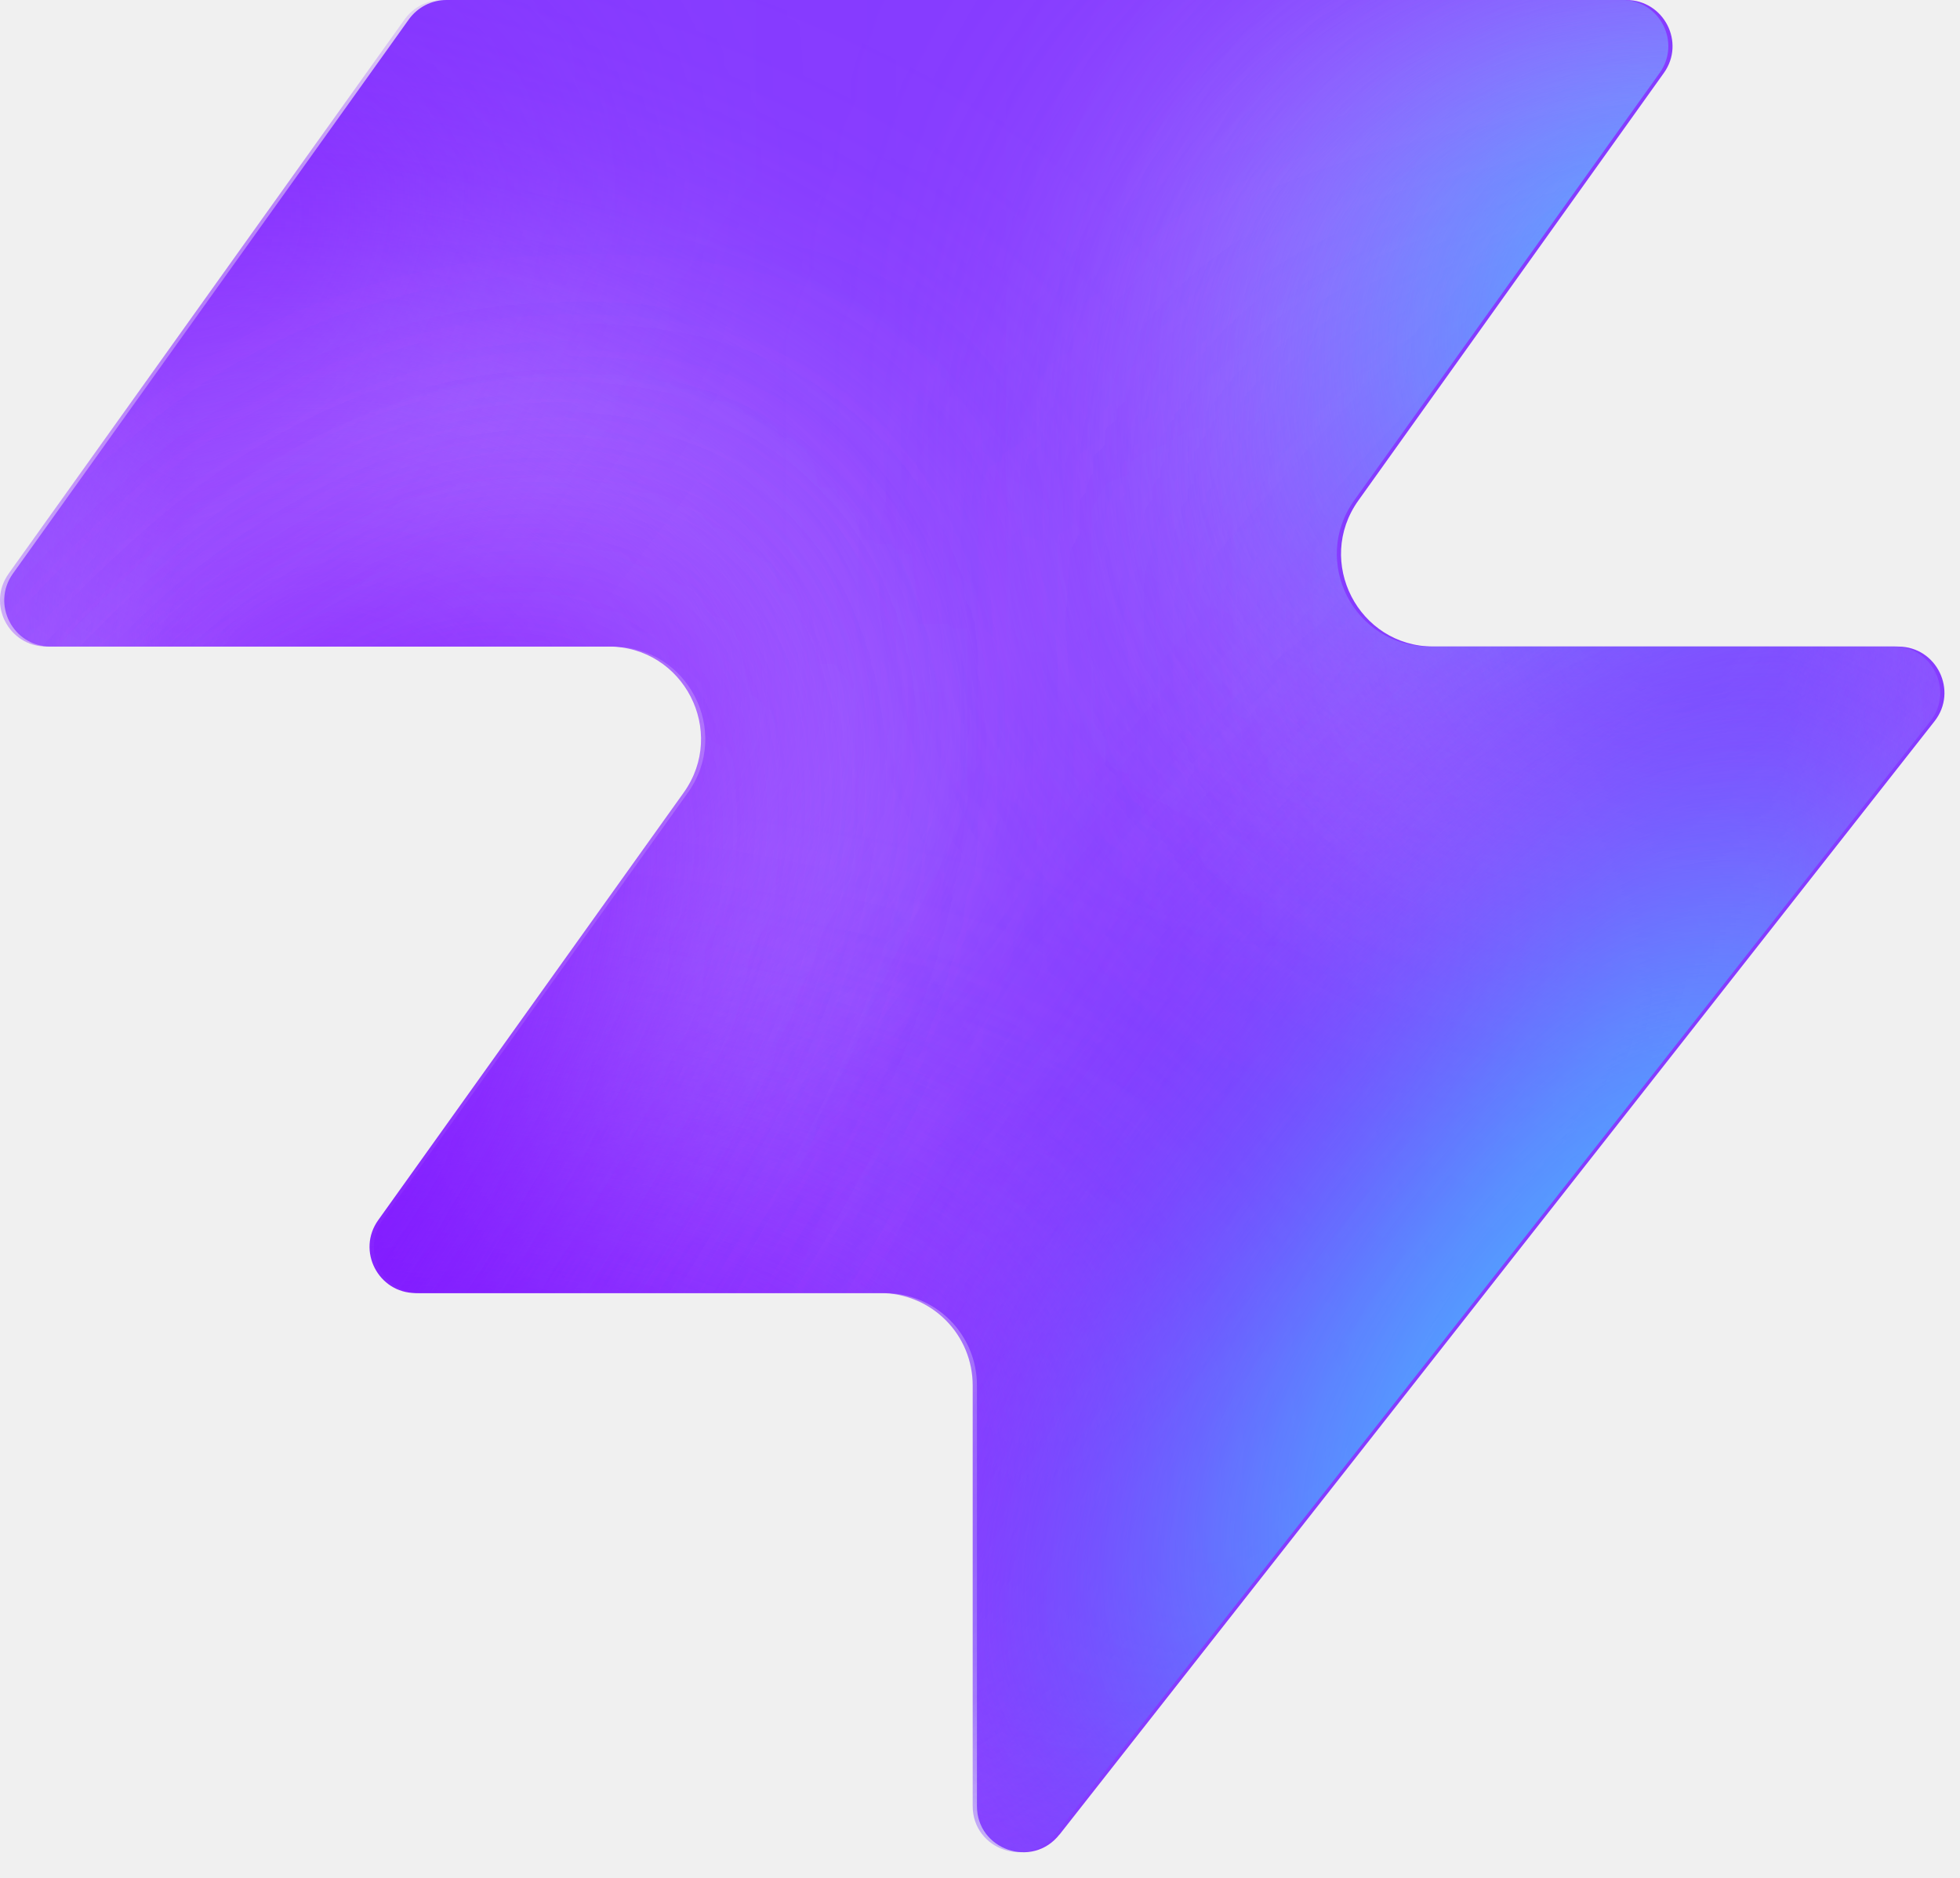
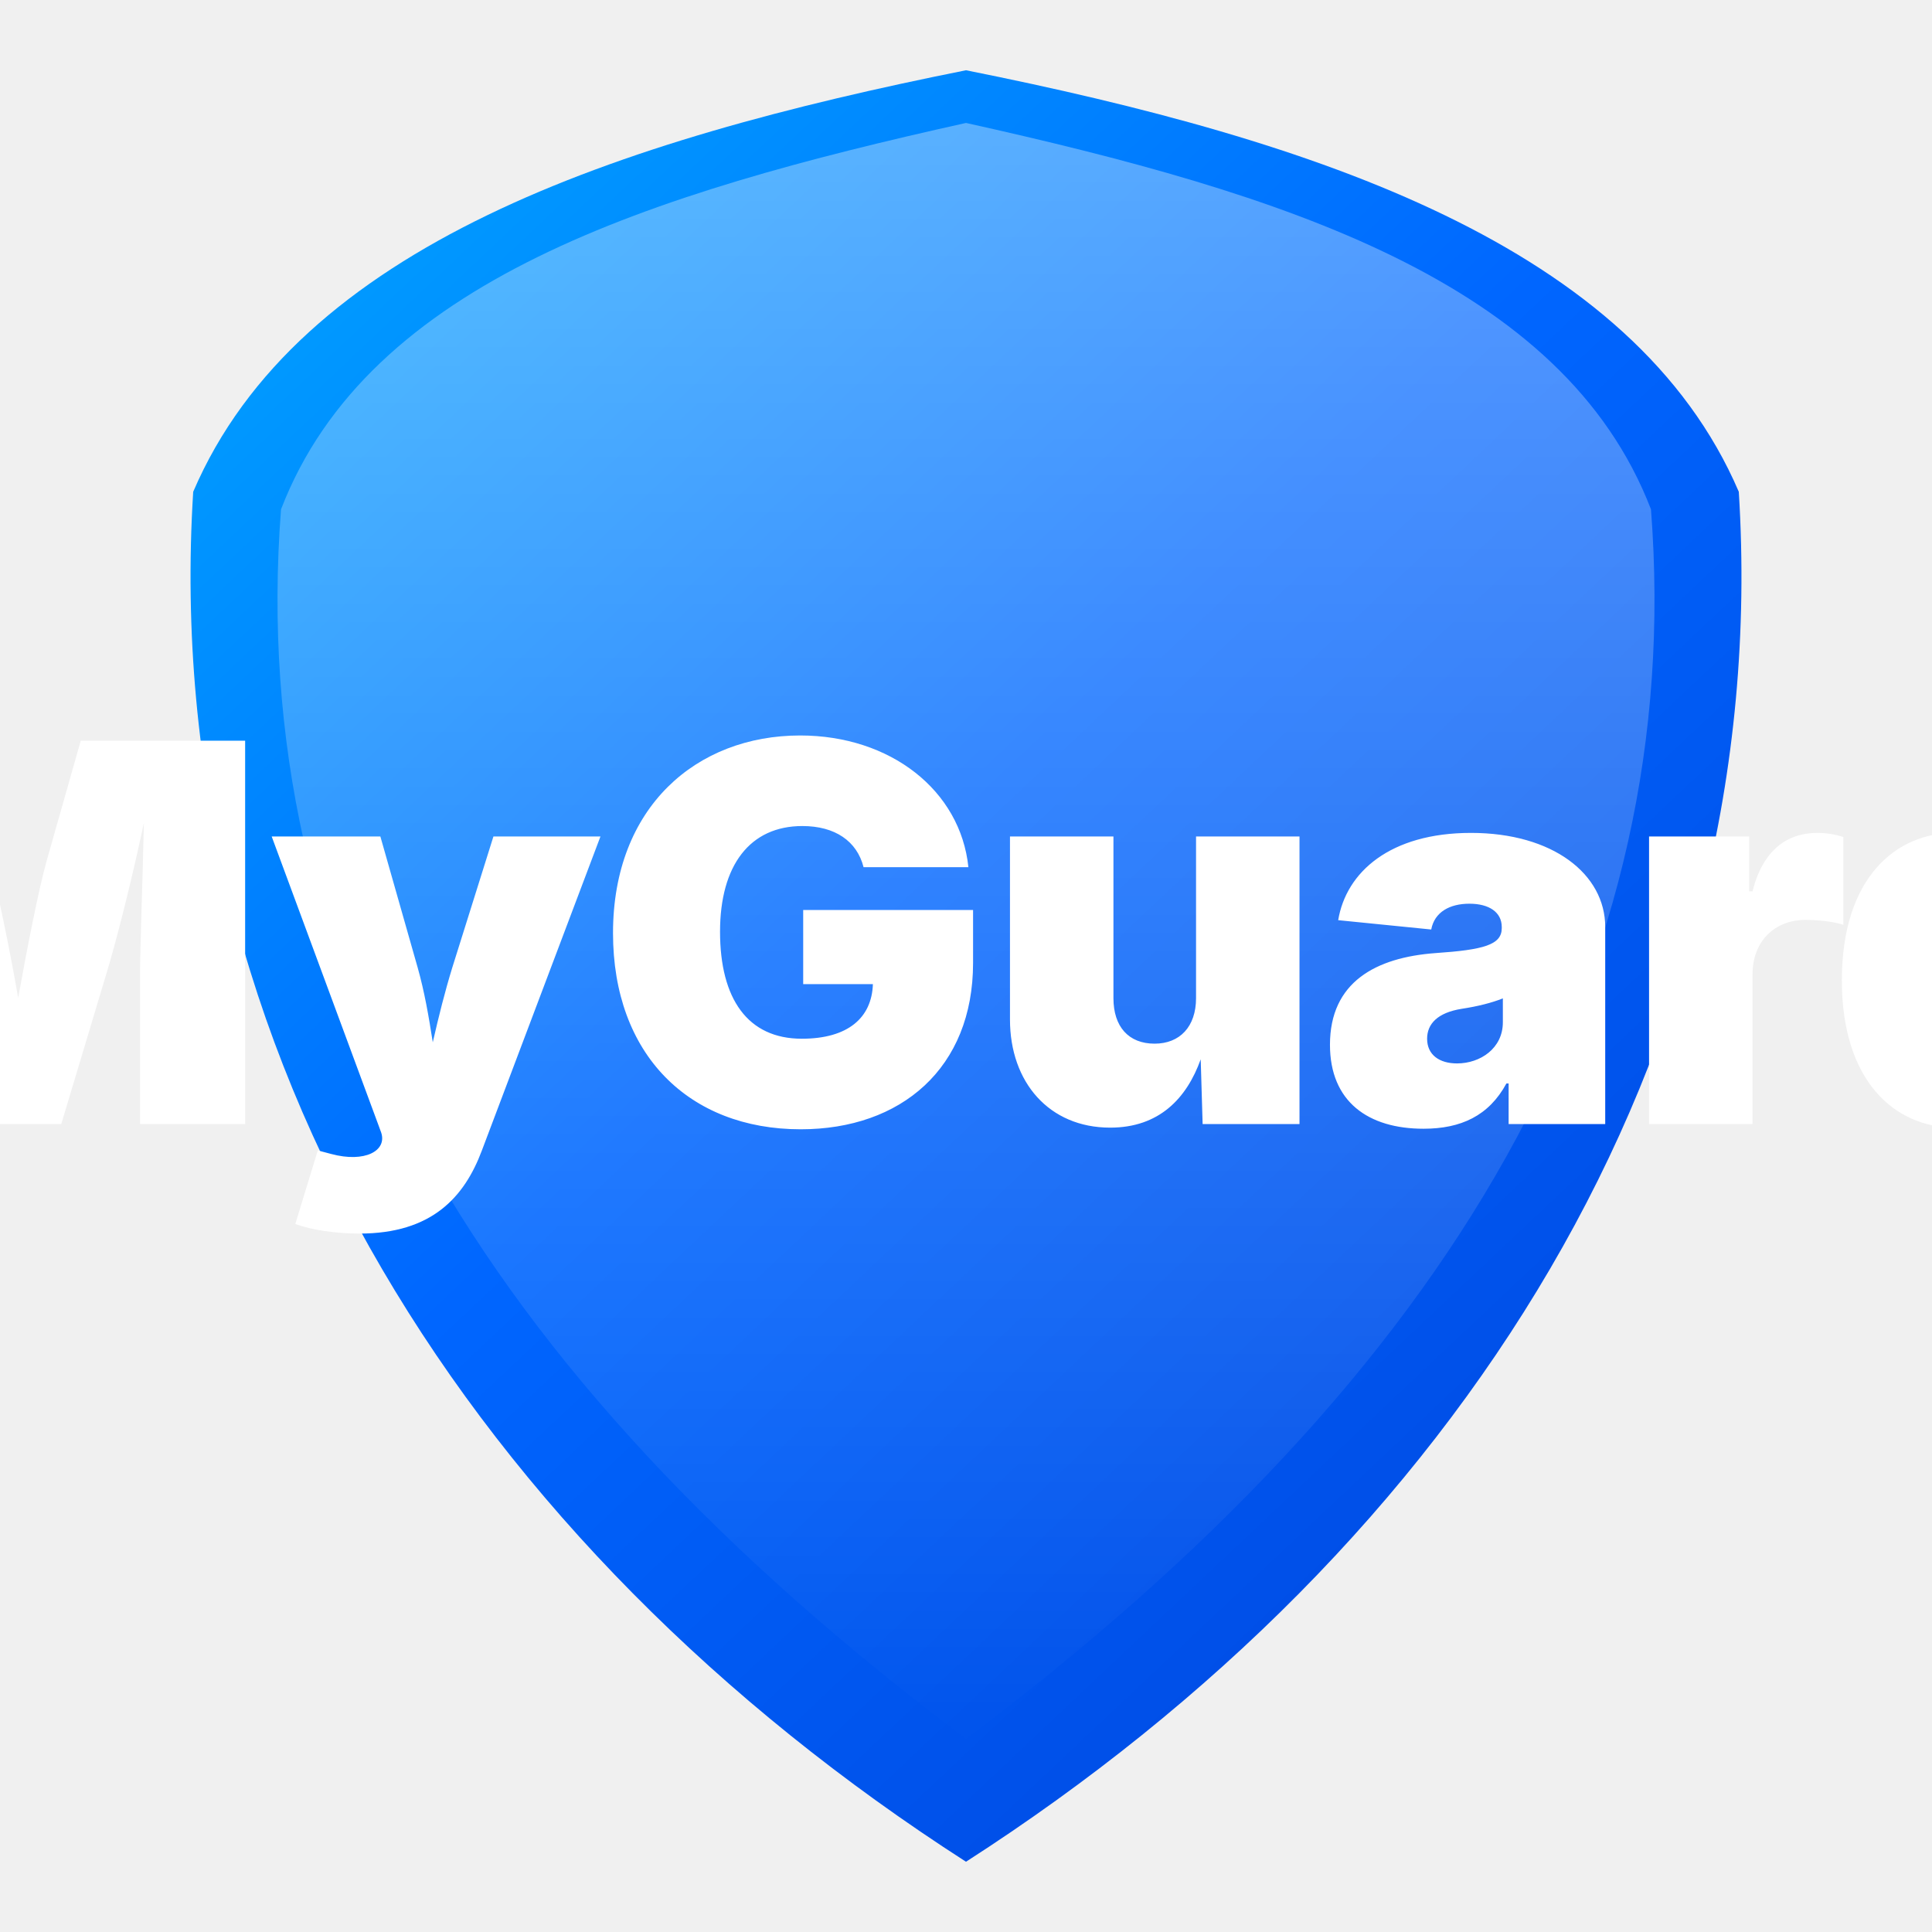
- <svg xmlns="http://www.w3.org/2000/svg" width="48" height="46" fill="none" viewBox="0 0 48 46">
-   <path fill="#863bff" d="M25.946 44.938c-.664.845-2.021.375-2.021-.698V33.937a2.26 2.26 0 0 0-2.262-2.262H10.287c-.92 0-1.456-1.04-.92-1.788l7.48-10.471c1.07-1.497 0-3.578-1.842-3.578H1.237c-.92 0-1.456-1.04-.92-1.788L10.013.474c.214-.297.556-.474.92-.474h28.894c.92 0 1.456 1.04.92 1.788l-7.48 10.471c-1.07 1.498 0 3.579 1.842 3.579h11.377c.943 0 1.473 1.088.89 1.83L25.947 44.94z" style="fill:#863bff;fill:color(display-p3 .525 .23 1);fill-opacity:1" />
-   <mask id="a" width="48" height="46" x="0" y="0" maskUnits="userSpaceOnUse" style="mask-type:alpha">
-     <path fill="#000" d="M25.842 44.938c-.664.844-2.021.375-2.021-.698V33.937a2.26 2.26 0 0 0-2.262-2.262H10.183c-.92 0-1.456-1.04-.92-1.788l7.48-10.471c1.07-1.498 0-3.579-1.842-3.579H1.133c-.92 0-1.456-1.04-.92-1.787L9.91.473c.214-.297.556-.474.92-.474h28.894c.92 0 1.456 1.04.92 1.788l-7.48 10.471c-1.07 1.498 0 3.578 1.842 3.578h11.377c.943 0 1.473 1.088.89 1.832L25.843 44.94z" style="fill:#000;fill-opacity:1" />
-   </mask>
-   <g mask="url(#a)">
-     <g filter="url(#b)">
-       <ellipse cx="5.508" cy="14.704" fill="#ede6ff" rx="5.508" ry="14.704" style="fill:#ede6ff;fill:color(display-p3 .927 .903 1);fill-opacity:1" transform="matrix(.00324 1 1 -.00324 -4.47 31.516)" />
-     </g>
-     <g filter="url(#c)">
-       <ellipse cx="10.399" cy="29.851" fill="#ede6ff" rx="10.399" ry="29.851" style="fill:#ede6ff;fill:color(display-p3 .927 .903 1);fill-opacity:1" transform="matrix(.00324 1 1 -.00324 -39.328 7.883)" />
-     </g>
-     <g filter="url(#d)">
-       <ellipse cx="5.508" cy="30.487" fill="#7e14ff" rx="5.508" ry="30.487" style="fill:#7e14ff;fill:color(display-p3 .492 .077 1);fill-opacity:1" transform="rotate(89.814 -25.913 -14.639)scale(1 -1)" />
-     </g>
-     <g filter="url(#e)">
-       <ellipse cx="5.508" cy="30.599" fill="#7e14ff" rx="5.508" ry="30.599" style="fill:#7e14ff;fill:color(display-p3 .492 .077 1);fill-opacity:1" transform="rotate(89.814 -32.644 -3.334)scale(1 -1)" />
-     </g>
-     <g filter="url(#f)">
-       <ellipse cx="5.508" cy="30.599" fill="#7e14ff" rx="5.508" ry="30.599" style="fill:#7e14ff;fill:color(display-p3 .492 .077 1);fill-opacity:1" transform="matrix(.00324 1 1 -.00324 -34.34 30.47)" />
-     </g>
-     <g filter="url(#g)">
-       <ellipse cx="14.072" cy="22.078" fill="#ede6ff" rx="14.072" ry="22.078" style="fill:#ede6ff;fill:color(display-p3 .927 .903 1);fill-opacity:1" transform="rotate(93.35 24.506 48.493)scale(-1 1)" />
-     </g>
-     <g filter="url(#h)">
-       <ellipse cx="3.47" cy="21.501" fill="#7e14ff" rx="3.47" ry="21.501" style="fill:#7e14ff;fill:color(display-p3 .492 .077 1);fill-opacity:1" transform="rotate(89.009 28.708 47.59)scale(-1 1)" />
-     </g>
-     <g filter="url(#i)">
-       <ellipse cx="3.47" cy="21.501" fill="#7e14ff" rx="3.47" ry="21.501" style="fill:#7e14ff;fill:color(display-p3 .492 .077 1);fill-opacity:1" transform="rotate(89.009 28.708 47.59)scale(-1 1)" />
-     </g>
-     <g filter="url(#j)">
-       <ellipse cx=".387" cy="8.972" fill="#7e14ff" rx="4.407" ry="29.108" style="fill:#7e14ff;fill:color(display-p3 .492 .077 1);fill-opacity:1" transform="rotate(39.51 .387 8.972)" />
-     </g>
-     <g filter="url(#k)">
-       <ellipse cx="47.523" cy="-6.092" fill="#7e14ff" rx="4.407" ry="29.108" style="fill:#7e14ff;fill:color(display-p3 .492 .077 1);fill-opacity:1" transform="rotate(37.892 47.523 -6.092)" />
-     </g>
-     <g filter="url(#l)">
-       <ellipse cx="41.412" cy="6.333" fill="#47bfff" rx="5.971" ry="9.665" style="fill:#47bfff;fill:color(display-p3 .28 .748 1);fill-opacity:1" transform="rotate(37.892 41.412 6.333)" />
-     </g>
-     <g filter="url(#m)">
-       <ellipse cx="-1.879" cy="38.332" fill="#7e14ff" rx="4.407" ry="29.108" style="fill:#7e14ff;fill:color(display-p3 .492 .077 1);fill-opacity:1" transform="rotate(37.892 -1.88 38.332)" />
-     </g>
-     <g filter="url(#n)">
-       <ellipse cx="-1.879" cy="38.332" fill="#7e14ff" rx="4.407" ry="29.108" style="fill:#7e14ff;fill:color(display-p3 .492 .077 1);fill-opacity:1" transform="rotate(37.892 -1.88 38.332)" />
-     </g>
-     <g filter="url(#o)">
-       <ellipse cx="35.651" cy="29.907" fill="#7e14ff" rx="4.407" ry="29.108" style="fill:#7e14ff;fill:color(display-p3 .492 .077 1);fill-opacity:1" transform="rotate(37.892 35.651 29.907)" />
-     </g>
-     <g filter="url(#p)">
-       <ellipse cx="38.418" cy="32.4" fill="#47bfff" rx="5.971" ry="15.297" style="fill:#47bfff;fill:color(display-p3 .28 .748 1);fill-opacity:1" transform="rotate(37.892 38.418 32.4)" />
-     </g>
+ <svg xmlns="http://www.w3.org/2000/svg" width="512" height="512" viewBox="0 0 100 110" fill="none">
+   <defs>
+     <linearGradient id="myguard-shield-gradient" x1="10%" y1="0%" x2="90%" y2="100%">
+       <stop offset="0%" stop-color="#00A3FF" />
+       <stop offset="45%" stop-color="#0066FF" />
+       <stop offset="100%" stop-color="#0044DD" />
+     </linearGradient>
+     <linearGradient id="myguard-inner-highlight" x1="0%" y1="0%" x2="0%" y2="100%">
+       <stop offset="0%" stop-color="#FFFFFF" stop-opacity="0.35" />
+       <stop offset="100%" stop-color="#FFFFFF" stop-opacity="0.0" />
+     </linearGradient>
+   </defs>
+   <path d="M 50 4 C 70 8, 88 14, 94 28 C 96 60, 78 88, 50 106 C 22 88, 4 60, 6 28 C 12 14, 30 8, 50 4 Z" fill="url(#myguard-shield-gradient)" />
+   <path d="M 50 7 C 68 11, 84 16, 89 29 C 91 55, 78 78, 50 99 C 22 78, 9 55, 11 29 C 16 16, 32 11, 50 7 Z" fill="url(#myguard-inner-highlight)" />
+   <g fill="#FFFFFF" style="font-family: system-ui, -apple-system, sans-serif;">
+     <text x="50" y="64" font-size="30" font-weight="900" text-anchor="middle" letter-spacing="-0.5px">
+       MyGuard
+     </text>
  </g>
-   <defs>
-     <filter id="b" width="60.045" height="41.654" x="-19.77" y="16.149" color-interpolation-filters="sRGB" filterUnits="userSpaceOnUse">
-       <feFlood flood-opacity="0" result="BackgroundImageFix" />
-       <feBlend in="SourceGraphic" in2="BackgroundImageFix" result="shape" />
-       <feGaussianBlur result="effect1_foregroundBlur_2002_17158" stdDeviation="7.659" />
-     </filter>
-     <filter id="c" width="90.34" height="51.437" x="-54.613" y="-7.533" color-interpolation-filters="sRGB" filterUnits="userSpaceOnUse">
-       <feFlood flood-opacity="0" result="BackgroundImageFix" />
-       <feBlend in="SourceGraphic" in2="BackgroundImageFix" result="shape" />
-       <feGaussianBlur result="effect1_foregroundBlur_2002_17158" stdDeviation="7.659" />
-     </filter>
-     <filter id="d" width="79.355" height="29.4" x="-49.64" y="2.03" color-interpolation-filters="sRGB" filterUnits="userSpaceOnUse">
-       <feFlood flood-opacity="0" result="BackgroundImageFix" />
-       <feBlend in="SourceGraphic" in2="BackgroundImageFix" result="shape" />
-       <feGaussianBlur result="effect1_foregroundBlur_2002_17158" stdDeviation="4.596" />
-     </filter>
-     <filter id="e" width="79.579" height="29.4" x="-45.045" y="20.029" color-interpolation-filters="sRGB" filterUnits="userSpaceOnUse">
-       <feFlood flood-opacity="0" result="BackgroundImageFix" />
-       <feBlend in="SourceGraphic" in2="BackgroundImageFix" result="shape" />
-       <feGaussianBlur result="effect1_foregroundBlur_2002_17158" stdDeviation="4.596" />
-     </filter>
-     <filter id="f" width="79.579" height="29.4" x="-43.513" y="21.178" color-interpolation-filters="sRGB" filterUnits="userSpaceOnUse">
-       <feFlood flood-opacity="0" result="BackgroundImageFix" />
-       <feBlend in="SourceGraphic" in2="BackgroundImageFix" result="shape" />
-       <feGaussianBlur result="effect1_foregroundBlur_2002_17158" stdDeviation="4.596" />
-     </filter>
-     <filter id="g" width="74.749" height="58.852" x="15.756" y="-17.901" color-interpolation-filters="sRGB" filterUnits="userSpaceOnUse">
-       <feFlood flood-opacity="0" result="BackgroundImageFix" />
-       <feBlend in="SourceGraphic" in2="BackgroundImageFix" result="shape" />
-       <feGaussianBlur result="effect1_foregroundBlur_2002_17158" stdDeviation="7.659" />
-     </filter>
-     <filter id="h" width="61.377" height="25.362" x="23.548" y="2.284" color-interpolation-filters="sRGB" filterUnits="userSpaceOnUse">
-       <feFlood flood-opacity="0" result="BackgroundImageFix" />
-       <feBlend in="SourceGraphic" in2="BackgroundImageFix" result="shape" />
-       <feGaussianBlur result="effect1_foregroundBlur_2002_17158" stdDeviation="4.596" />
-     </filter>
-     <filter id="i" width="61.377" height="25.362" x="23.548" y="2.284" color-interpolation-filters="sRGB" filterUnits="userSpaceOnUse">
-       <feFlood flood-opacity="0" result="BackgroundImageFix" />
-       <feBlend in="SourceGraphic" in2="BackgroundImageFix" result="shape" />
-       <feGaussianBlur result="effect1_foregroundBlur_2002_17158" stdDeviation="4.596" />
-     </filter>
-     <filter id="j" width="56.045" height="63.649" x="-27.636" y="-22.853" color-interpolation-filters="sRGB" filterUnits="userSpaceOnUse">
-       <feFlood flood-opacity="0" result="BackgroundImageFix" />
-       <feBlend in="SourceGraphic" in2="BackgroundImageFix" result="shape" />
-       <feGaussianBlur result="effect1_foregroundBlur_2002_17158" stdDeviation="4.596" />
-     </filter>
-     <filter id="k" width="54.814" height="64.646" x="20.116" y="-38.415" color-interpolation-filters="sRGB" filterUnits="userSpaceOnUse">
-       <feFlood flood-opacity="0" result="BackgroundImageFix" />
-       <feBlend in="SourceGraphic" in2="BackgroundImageFix" result="shape" />
-       <feGaussianBlur result="effect1_foregroundBlur_2002_17158" stdDeviation="4.596" />
-     </filter>
-     <filter id="l" width="33.541" height="35.313" x="24.641" y="-11.323" color-interpolation-filters="sRGB" filterUnits="userSpaceOnUse">
-       <feFlood flood-opacity="0" result="BackgroundImageFix" />
-       <feBlend in="SourceGraphic" in2="BackgroundImageFix" result="shape" />
-       <feGaussianBlur result="effect1_foregroundBlur_2002_17158" stdDeviation="4.596" />
-     </filter>
-     <filter id="m" width="54.814" height="64.646" x="-29.286" y="6.009" color-interpolation-filters="sRGB" filterUnits="userSpaceOnUse">
-       <feFlood flood-opacity="0" result="BackgroundImageFix" />
-       <feBlend in="SourceGraphic" in2="BackgroundImageFix" result="shape" />
-       <feGaussianBlur result="effect1_foregroundBlur_2002_17158" stdDeviation="4.596" />
-     </filter>
-     <filter id="n" width="54.814" height="64.646" x="-29.286" y="6.009" color-interpolation-filters="sRGB" filterUnits="userSpaceOnUse">
-       <feFlood flood-opacity="0" result="BackgroundImageFix" />
-       <feBlend in="SourceGraphic" in2="BackgroundImageFix" result="shape" />
-       <feGaussianBlur result="effect1_foregroundBlur_2002_17158" stdDeviation="4.596" />
-     </filter>
-     <filter id="o" width="54.814" height="64.646" x="8.244" y="-2.416" color-interpolation-filters="sRGB" filterUnits="userSpaceOnUse">
-       <feFlood flood-opacity="0" result="BackgroundImageFix" />
-       <feBlend in="SourceGraphic" in2="BackgroundImageFix" result="shape" />
-       <feGaussianBlur result="effect1_foregroundBlur_2002_17158" stdDeviation="4.596" />
-     </filter>
-     <filter id="p" width="39.409" height="43.623" x="18.713" y="10.588" color-interpolation-filters="sRGB" filterUnits="userSpaceOnUse">
-       <feFlood flood-opacity="0" result="BackgroundImageFix" />
-       <feBlend in="SourceGraphic" in2="BackgroundImageFix" result="shape" />
-       <feGaussianBlur result="effect1_foregroundBlur_2002_17158" stdDeviation="4.596" />
-     </filter>
-   </defs>
</svg>
